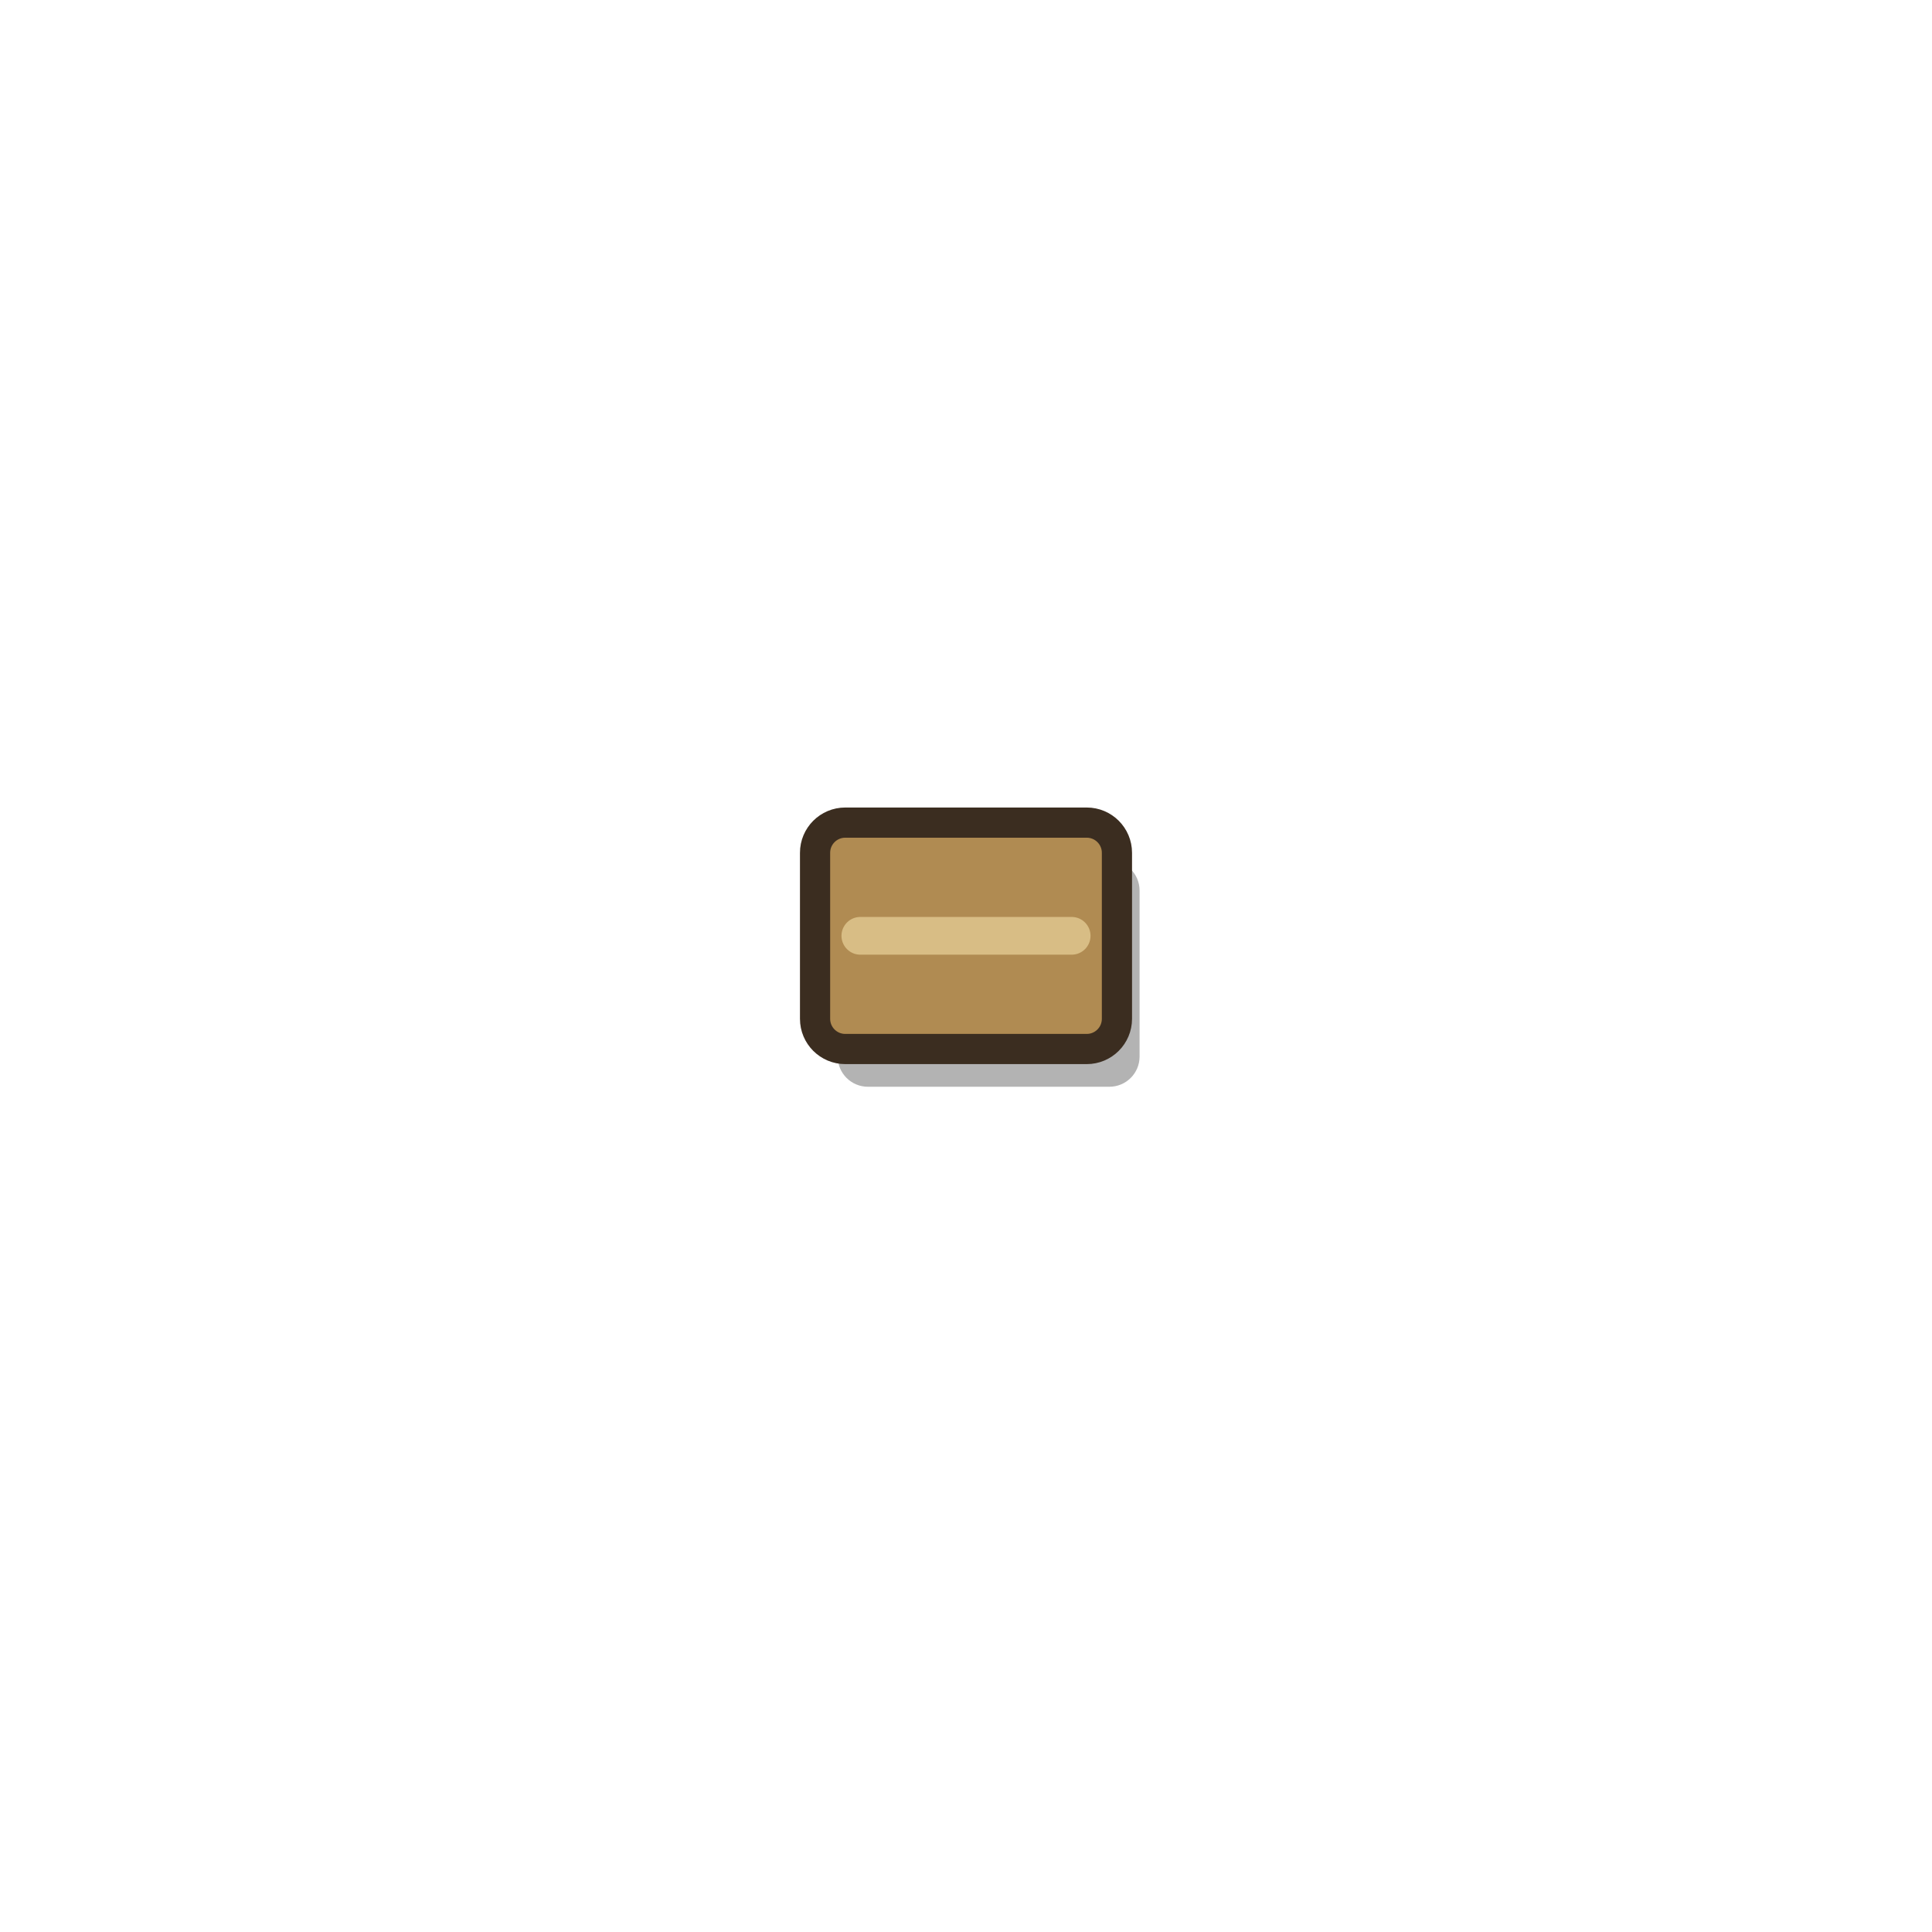
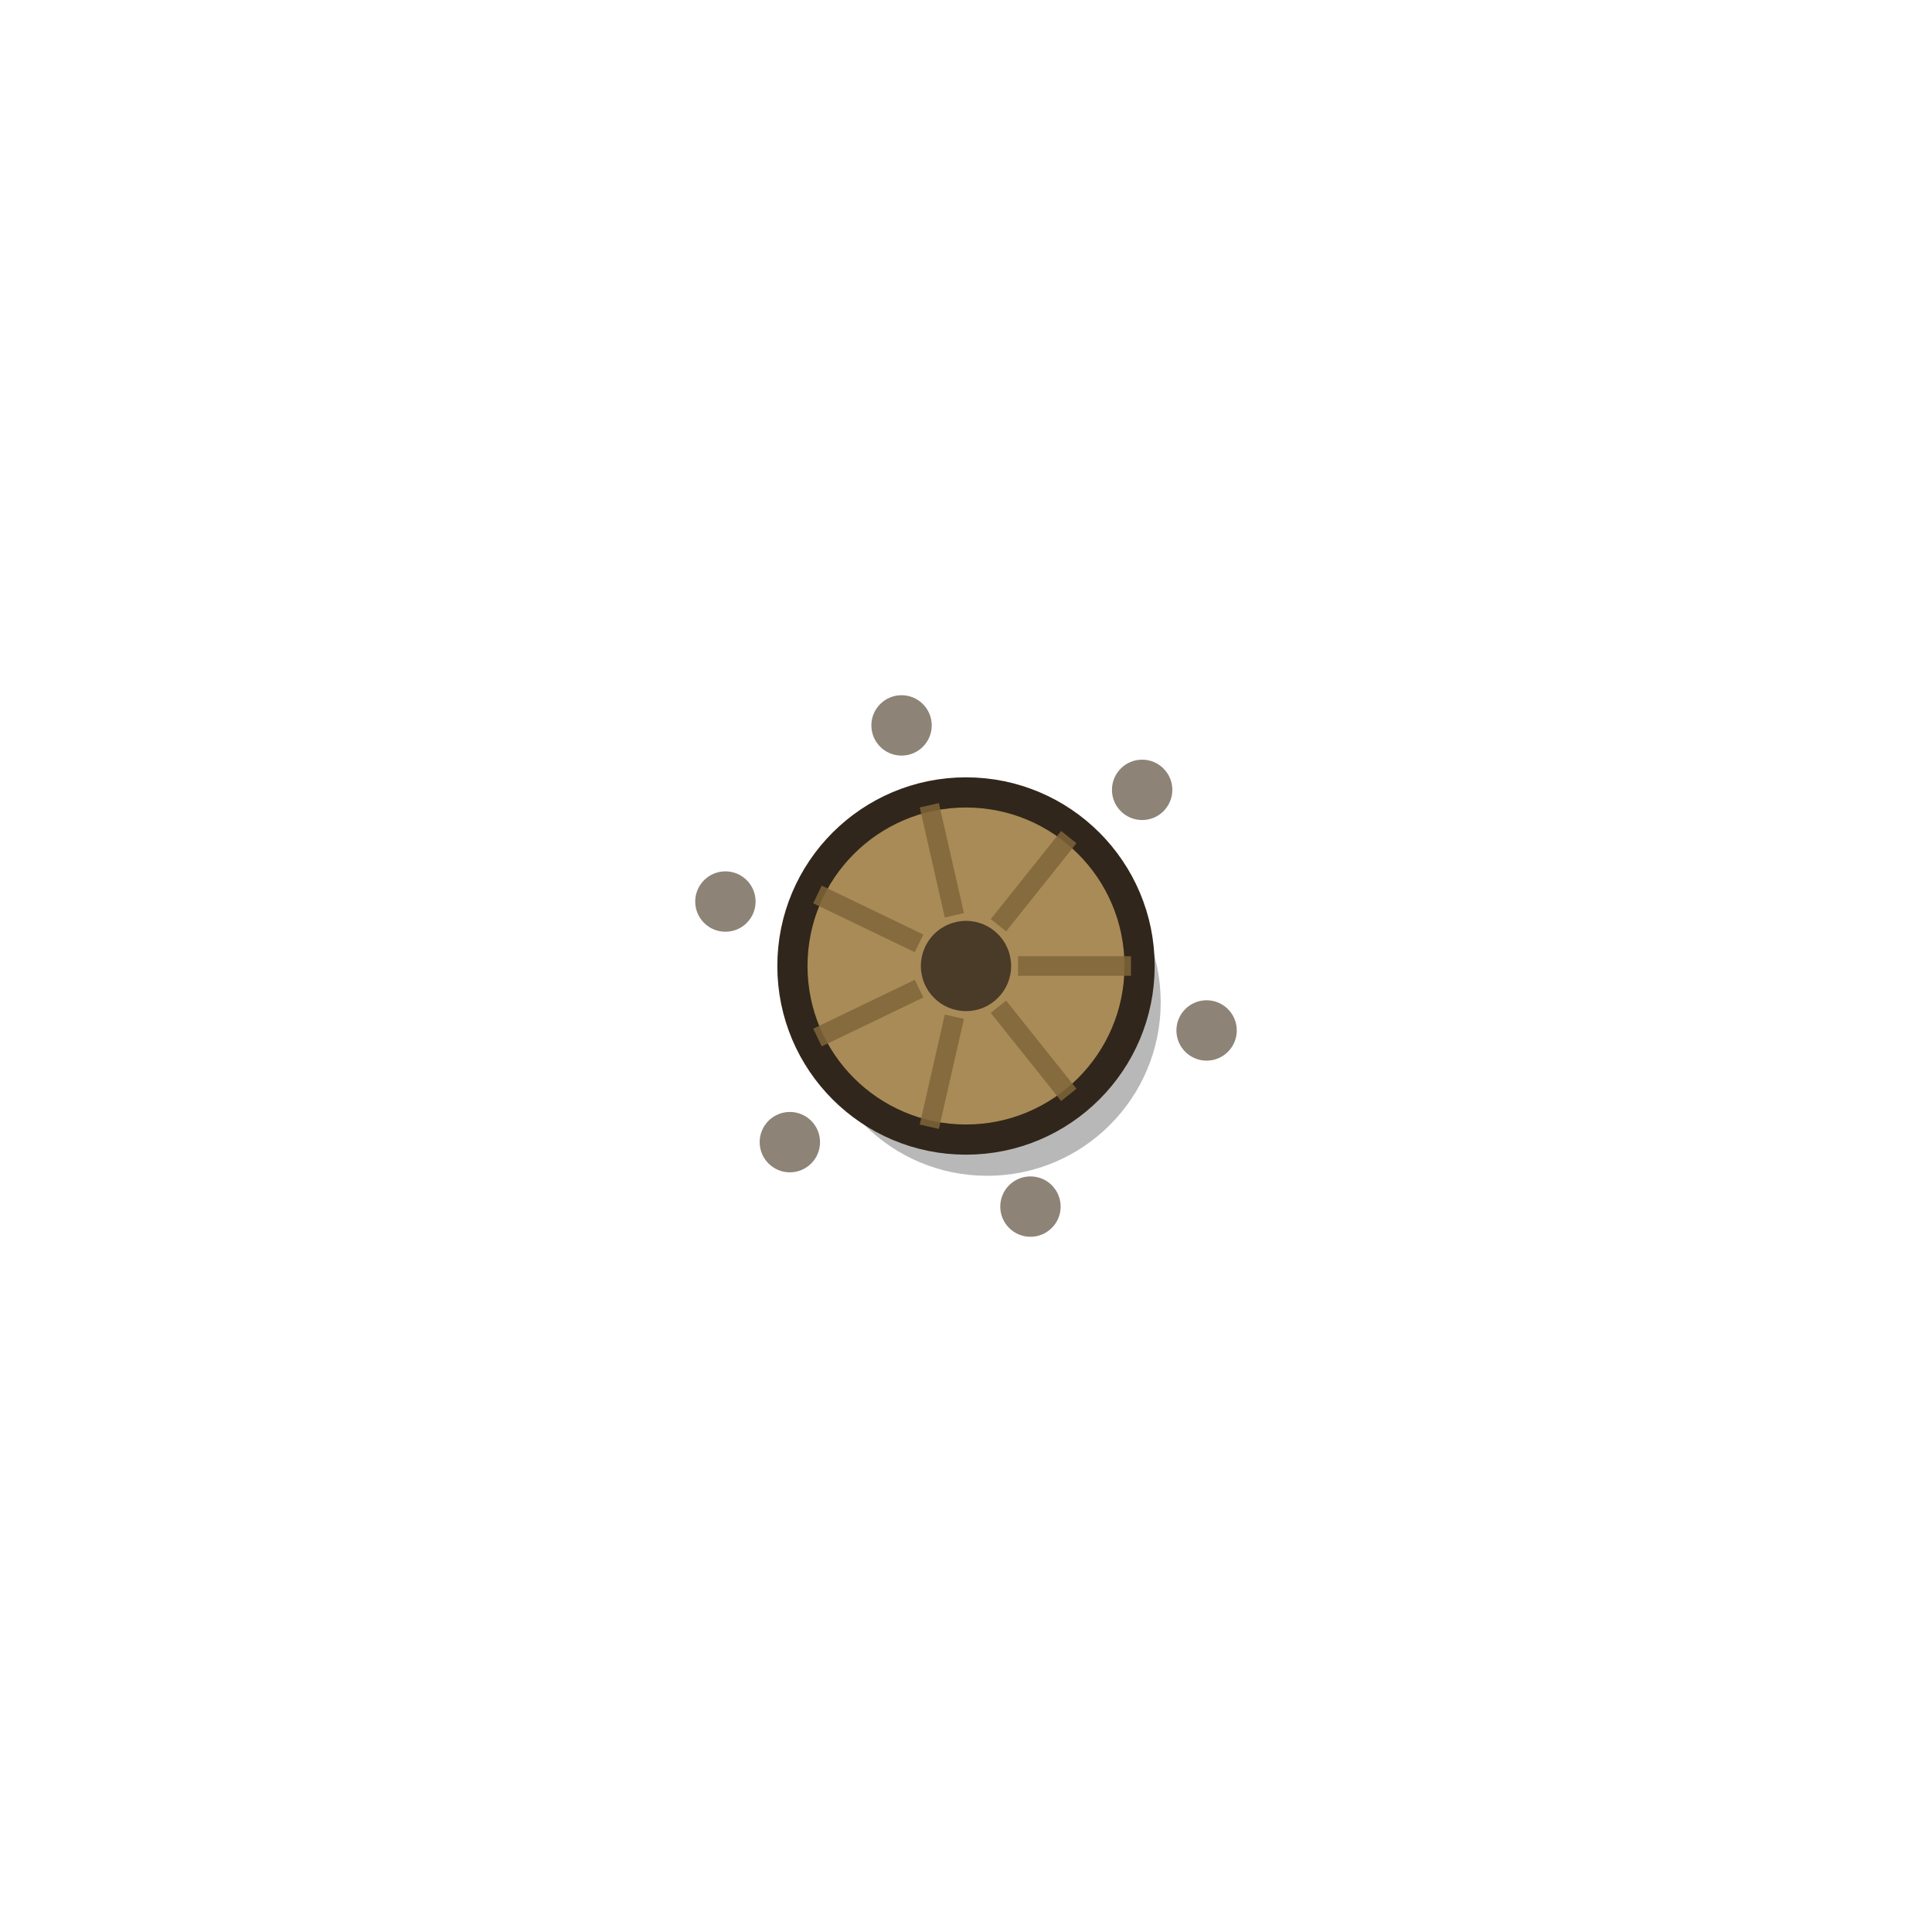
<svg xmlns="http://www.w3.org/2000/svg" viewBox="0 0 128 128" width="128" height="128">
  <g>
-     <g transform="rotate(0 64 62)">
-       <rect x="55.5" y="57" width="20" height="15" rx="2" fill="#000" opacity=".3" />
-       <rect x="54" y="54.5" width="20" height="15" rx="2" fill="#b08b52" stroke="#3b2d20" stroke-width="2" />
-       <path d="M57 62H71" stroke="#d8bd85" stroke-width="2.5" stroke-linecap="round" />
+     <g transform="rotate(0 64 64)">
+       <circle cx="65.4" cy="66.4" r="11.5" fill="#000" opacity=".28" />
+       <circle cx="64" cy="64" r="11.5" fill="#a98b58" stroke="#31261b" stroke-width="2" />
+       <path d="M67.45 64L74.93 64M66.15 66.7L70.81 72.54M63.23 67.36L61.57 74.65M60.89 65.5L54.16 68.74M60.89 62.5L54.16 59.26M63.23 60.64L61.57 53.35M66.15 61.3L70.81 55.46" stroke="#7f6538" stroke-width="1.3" opacity="0.85" fill="none" />
+       <circle cx="64" cy="64" r="2.99" fill="#4a3a28" />
+       <circle cx="79.94" cy="68.27" r="2" fill="#8d8377" />
+       <circle cx="68.27" cy="79.94" r="2" fill="#8d8377" />
+       <circle cx="52.33" cy="75.67" r="2" fill="#8d8377" />
+       <circle cx="48.06" cy="59.73" r="2" fill="#8d8377" />
+       <circle cx="59.73" cy="48.06" r="2" fill="#8d8377" />
+       <circle cx="75.67" cy="52.33" r="2" fill="#8d8377" />
    </g>
  </g>
</svg>
